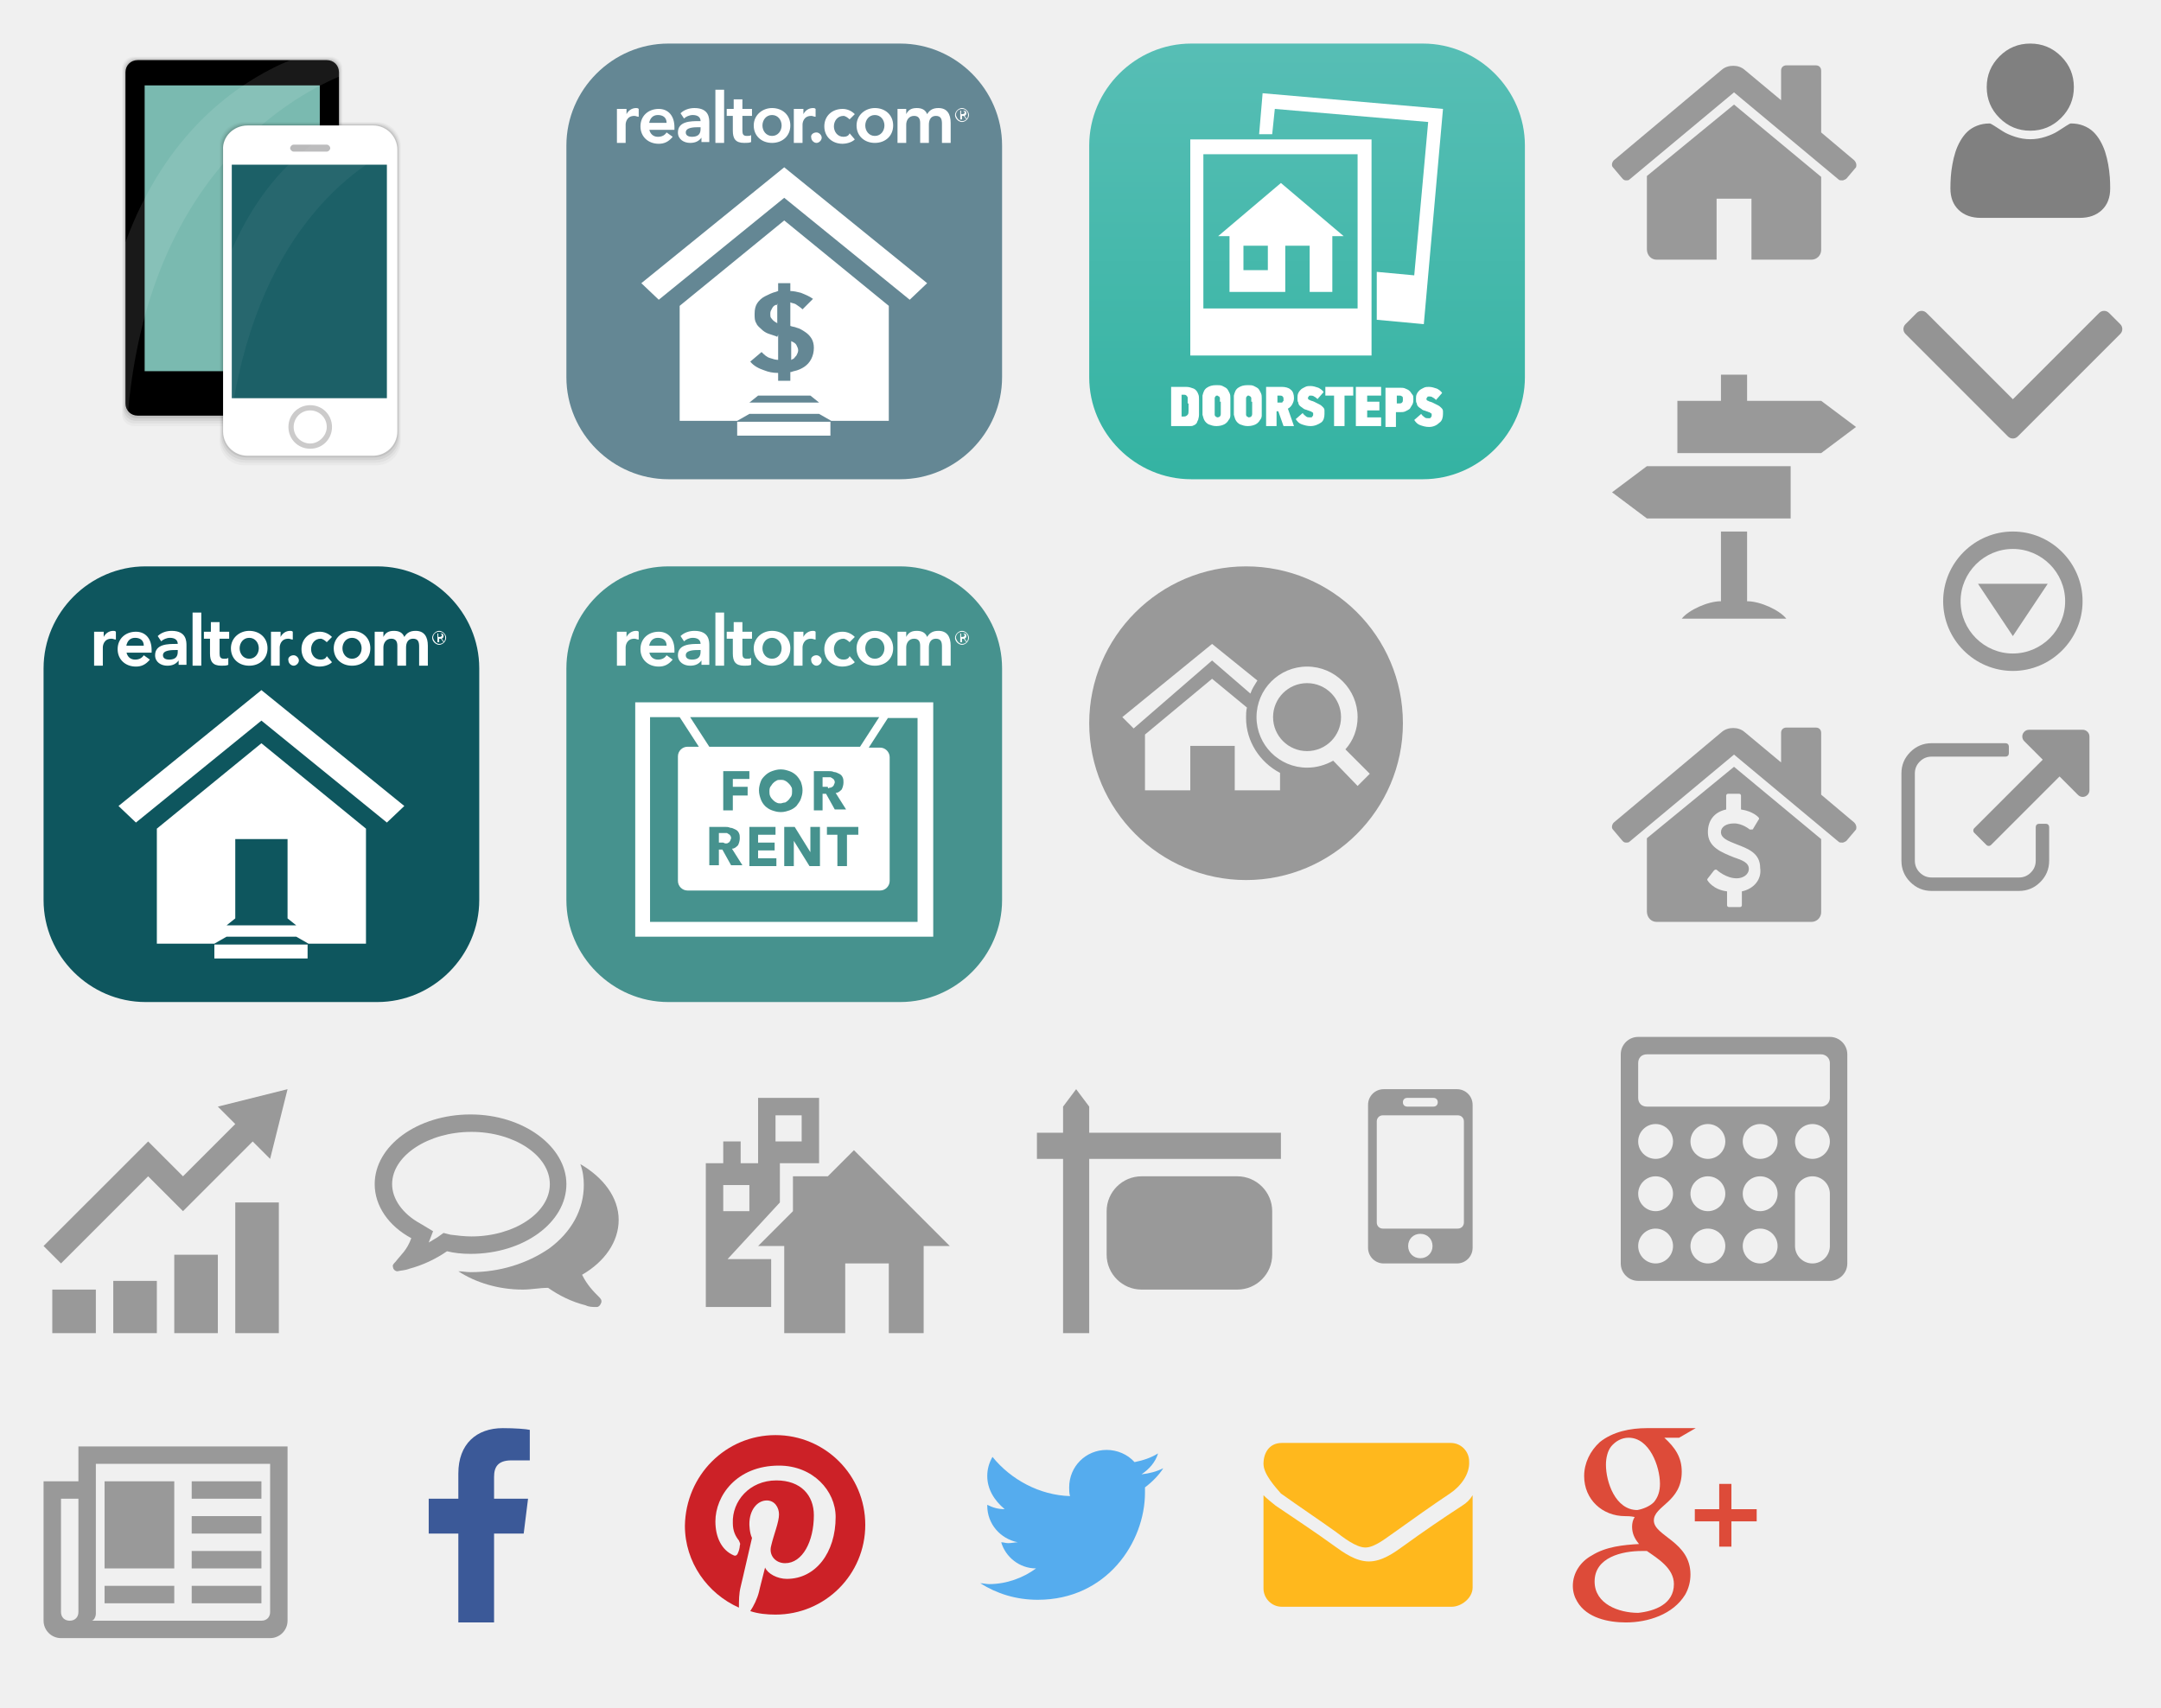
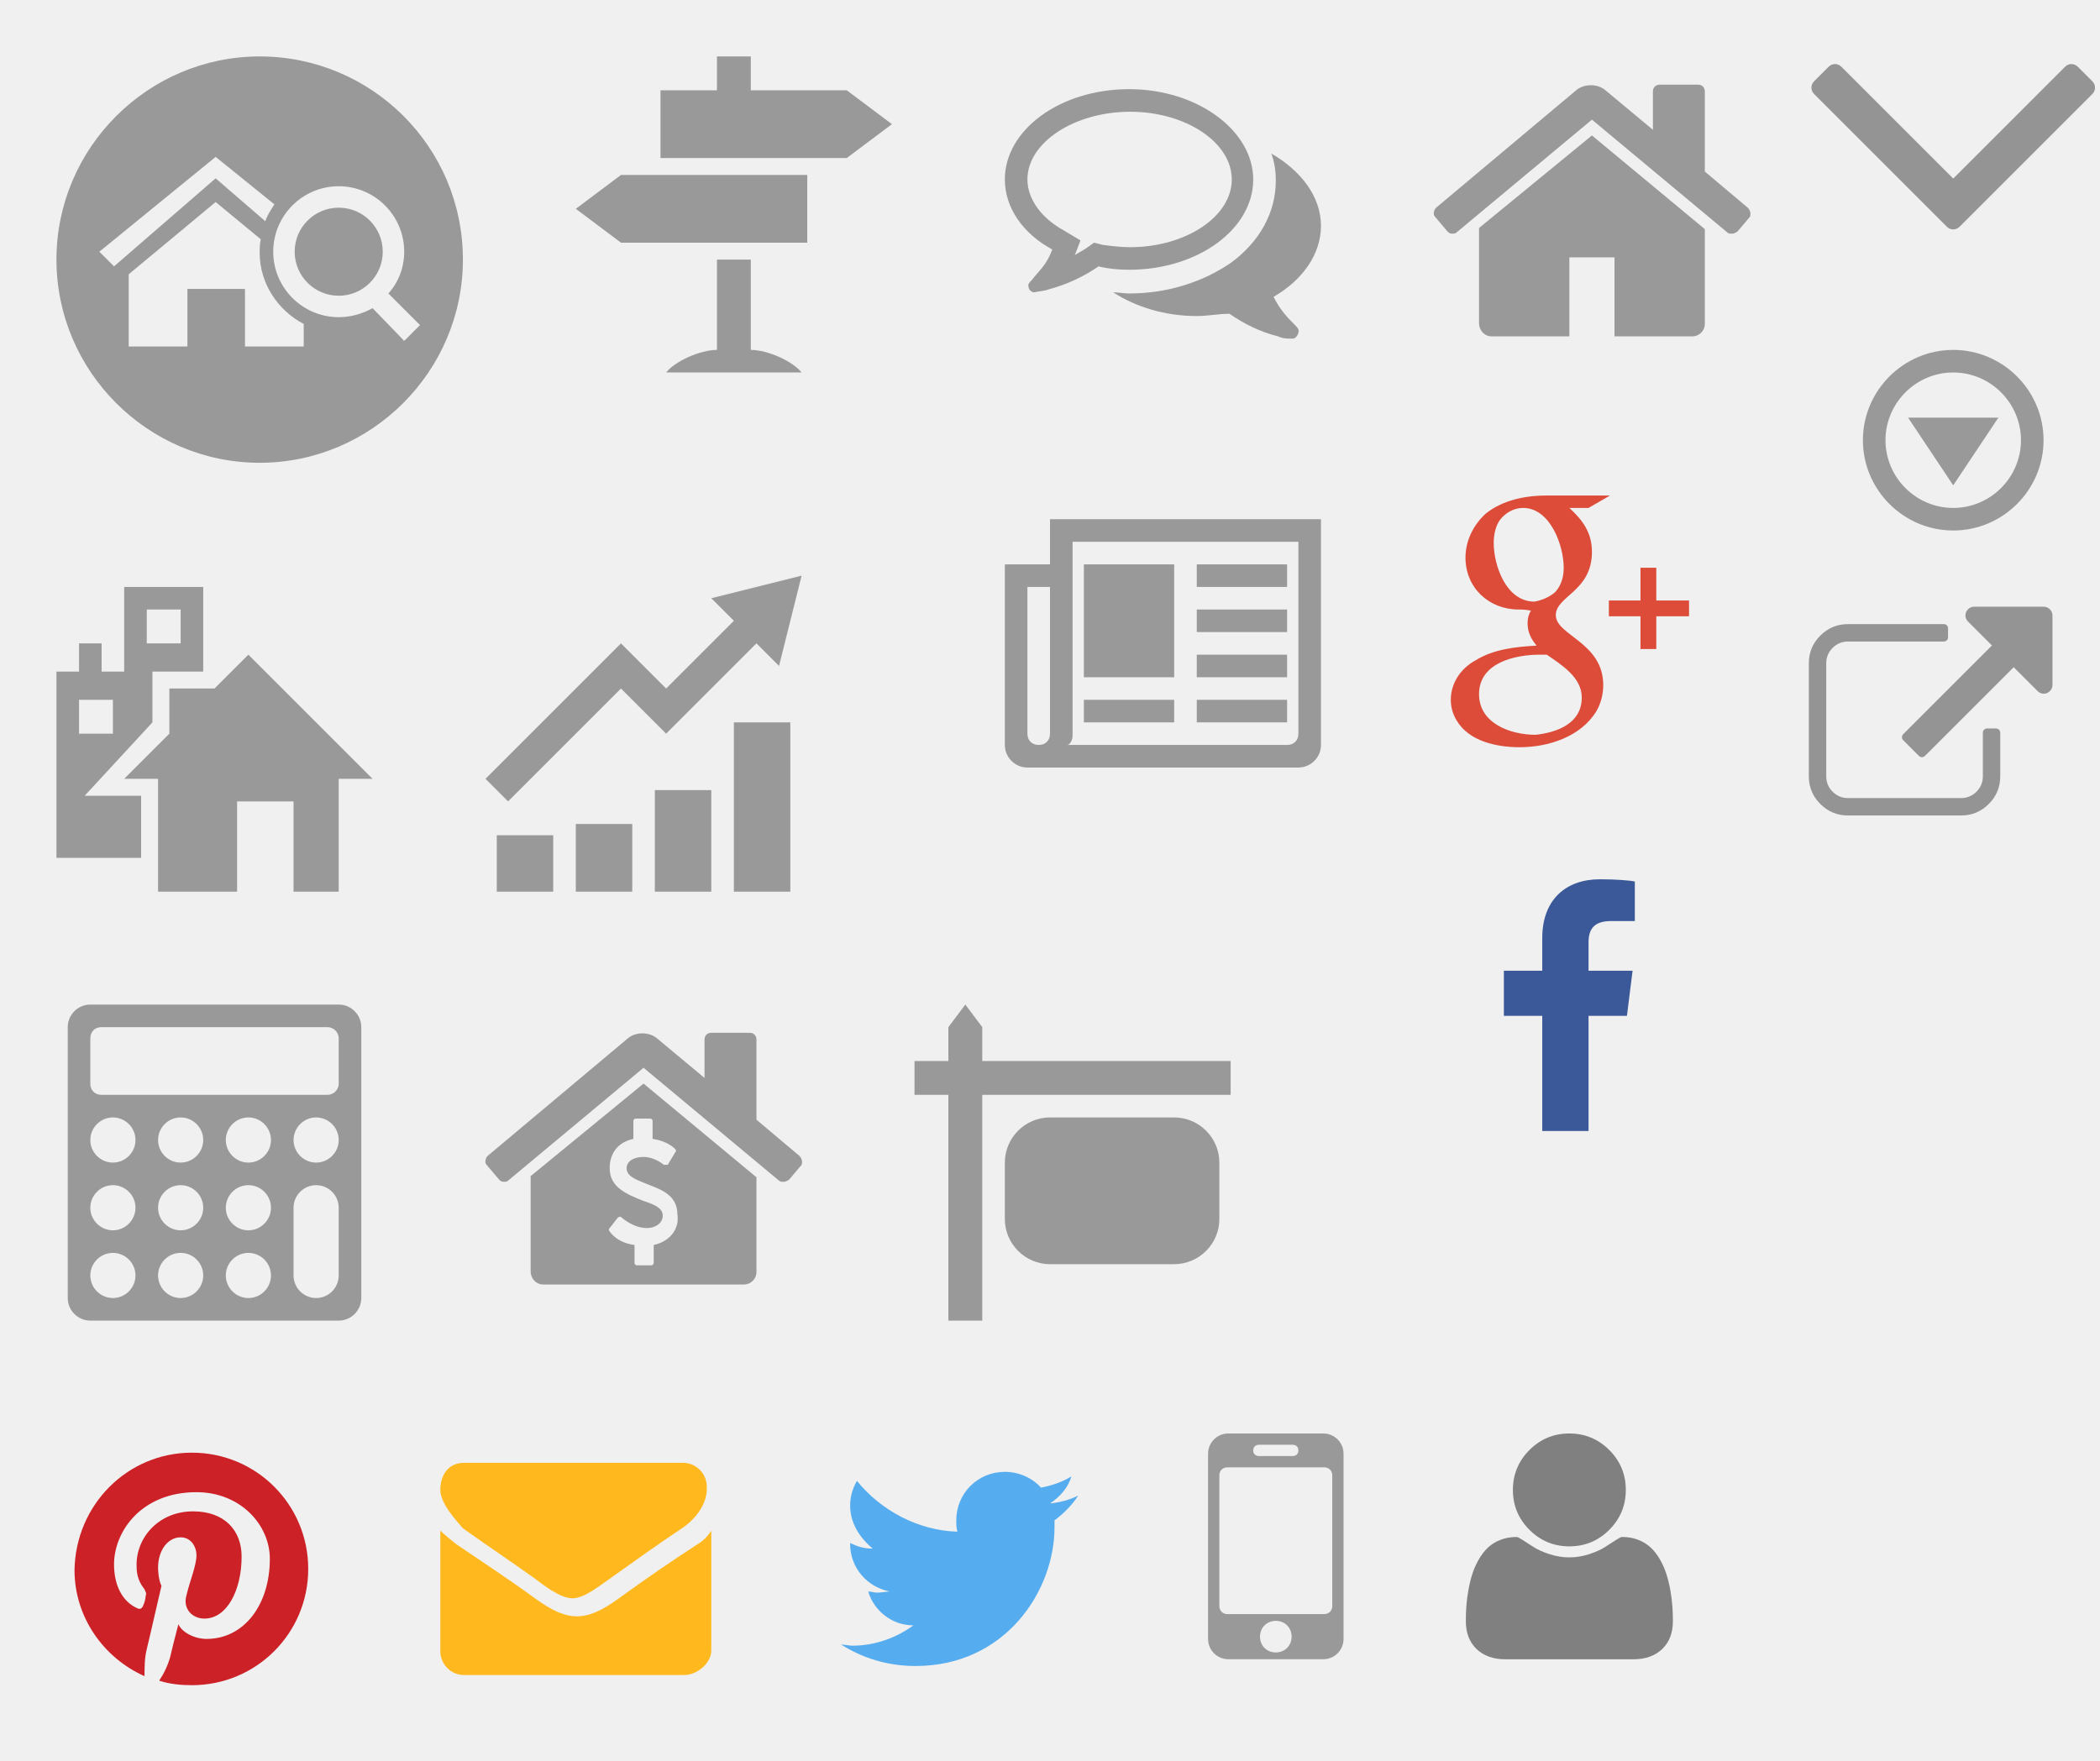
- <svg xmlns="http://www.w3.org/2000/svg" width="248" height="196" viewBox="0 0 248 196">
-   <svg width="38" height="38" viewBox="-5 -5 38 38" x="38" y="120">
+ <svg xmlns="http://www.w3.org/2000/svg" width="186" height="156" viewBox="0 0 186 156">
+   <svg width="38" height="38" viewBox="-5 -5 38 38" x="84">
    <path fill="#999" d="M22 10.9c0 4.4-4.9 8-11 8-1 0-1.9-.1-2.7-.3-1.3.9-2.8 1.6-4.3 2-.5.2-1 .2-1.4.3-.2 0-.5-.2-.5-.5-.1-.2.1-.4.3-.6.6-.8 1.3-1.3 1.8-2.7C1.6 15.7 0 13.4 0 10.9c0-4.4 4.9-8 11-8s11 3.7 11 8zm-20 0c0 1.7 1.2 3.4 3.2 4.5l1.5.9-.5 1.3c.3-.2.7-.4 1-.6l.7-.5.8.2c.8.1 1.6.2 2.4.2 4.9 0 9-2.7 9-6s-4.1-6-9-6S2 7.6 2 10.9zm23.7 12.9c.2.2.4.4.3.7s-.3.5-.5.5c-.5 0-.9 0-1.3-.2-1.6-.4-3-1.1-4.3-2-1 0-1.9.2-2.9.2-2.8 0-5.4-.8-7.4-2.1.5 0 .9.1 1.4.1 3.4 0 6.5-1 9-2.7 2.6-1.9 4-4.5 4-7.3 0-.8-.1-1.6-.4-2.4 2.6 1.5 4.4 3.8 4.4 6.4 0 2.5-1.6 4.8-4.2 6.3.6 1.2 1.3 1.9 1.9 2.5z" />
  </svg>
-   <svg width="26" height="26" viewBox="-5 -5 294.93 294.93" x="218" y="30">
+   <svg width="26" height="26" viewBox="-5 -5 294.93 294.93" x="160">
    <path fill="#949494" d="M282.082 76.51L267.81 62.238c-1.903-1.906-4.095-2.856-6.57-2.856-2.472 0-4.662.95-6.564 2.856L142.466 174.44 30.262 62.24c-1.903-1.905-4.094-2.855-6.567-2.855-2.475 0-4.665.95-6.567 2.856L2.856 76.517C.95 78.416 0 80.606 0 83.082c0 2.474.953 4.663 2.856 6.565L135.9 222.693c1.9 1.903 4.092 2.854 6.565 2.854 2.475 0 4.66-.95 6.562-2.854L282.082 89.647c1.902-1.903 2.848-4.093 2.848-6.565 0-2.475-.946-4.665-2.848-6.572z" />
  </svg>
-   <svg width="60" height="60" viewBox="-5 -5 60 60" x="120">
-     <linearGradient id="a" gradientUnits="userSpaceOnUse" x1="25" y1="50" x2="25">
-       <stop offset="0" stop-color="#34B3A2" />
-       <stop offset="1" stop-color="#57BEB5" />
-     </linearGradient>
-     <path fill="url(#a)" d="M38.3 50H11.7C5.3 50 0 44.7 0 38.3V11.7C0 5.3 5.3 0 11.7 0h26.6C44.7 0 50 5.3 50 11.7v26.6C50 44.7 44.7 50 38.3 50z" />
-     <path fill="#fff" d="M11.6 11v24.8h20.8V11H11.6zm19.2 19.4H13.1V12.7h17.7v17.7z" />
-     <g fill="#fff">
-       <path d="M11.1 39.4c.4 0 .6.1.9.2.2.1.4.3.5.6.1.2.1.4.1.6v1.8c0 .3-.1.5-.1.6-.1.1-.1.3-.2.4-.1.1-.2.2-.3.2-.1.1-.3.1-.4.1H9.4v-4.5h1.7zm.2 1.9v-.7c-.1-.2-.2-.3-.4-.3h-.3v2.5h.3c.2 0 .3-.1.4-.2.1-.1.1-.3.1-.5v-.8zm4.9.8v.6c0 .2-.1.4-.2.5-.1.2-.3.4-.5.5-.2.1-.5.2-.9.2s-.6-.1-.9-.2c-.2-.1-.4-.3-.5-.5-.1-.2-.1-.3-.2-.6v-2.2c.1-.4.2-.7.5-.9.3-.2.6-.3 1.1-.3.3 0 .5 0 .7.1.2.1.4.2.5.3.1.1.2.3.3.5.1.2.1.4.1.6v1.4zm-1.2-1v-.4c0-.1-.1-.2-.1-.2-.1 0-.1-.1-.2-.1s-.2 0-.2.1c-.1.1-.1.1-.1.2v1.9c0 .1.1.2.1.2.1 0 .1.1.2.1.2 0 .4-.1.4-.4v-1.4zm4.8 1v.6c0 .2-.1.4-.2.5-.1.2-.3.4-.5.5-.2.1-.5.2-.9.2s-.6-.1-.9-.2c-.2-.1-.4-.3-.5-.5-.1-.2-.1-.3-.2-.6v-2.2c.1-.4.2-.7.5-.9.3-.2.6-.3 1.1-.3.3 0 .5 0 .7.1.2.1.4.2.5.3.1.1.2.3.3.5.1.2.1.4.1.6v1.4zm-1.2-1v-.4c0-.1-.1-.2-.1-.2-.1 0-.1-.1-.2-.1s-.2 0-.2.1c-.1.1-.1.1-.1.2v1.9c0 .1.1.2.1.2.1 0 .1.1.2.1.2 0 .4-.1.4-.4v-1.4zm3.7 2.8l-.6-1.7h-.2v1.7h-1.2v-4.5h1.8c.4 0 .8.1 1 .3.3.2.4.6.4 1 0 .3-.1.5-.2.7-.1.2-.3.4-.5.5l.7 2h-1.2zm0-3.1c0-.1 0-.2-.1-.3-.1-.1-.2-.1-.3-.1h-.3v.8h.5s.1 0 .1-.1l.1-.1v-.2m4.7 1.7c0 .4-.1.8-.4 1-.3.2-.7.4-1.2.4-.4 0-.7-.1-1-.2-.3-.1-.5-.3-.7-.6l.8-.7c.1.2.3.3.4.4.1.1.3.1.4.1.2 0 .3 0 .3-.1.1-.1.1-.1.1-.2v-.2l-.1-.1c-.1 0-.1-.1-.2-.1s-.2-.1-.3-.1c-.2-.1-.4-.1-.5-.2-.1-.1-.3-.2-.4-.3-.1-.1-.2-.2-.2-.4-.1-.1-.1-.3-.1-.5s0-.4.1-.6c.1-.2.2-.3.3-.4.1-.1.3-.2.5-.3.2-.1.4-.1.6-.1.3 0 .6.1.9.2.2.1.5.3.6.5l-.7.8c-.1-.1-.2-.2-.4-.3-.1-.1-.3-.1-.4-.1-.1 0-.2 0-.2.1-.1.1-.1.1-.1.2s.1.2.2.2c.1.1.3.1.5.2l.6.3c.2.1.3.2.4.3.1.1.2.2.2.4v.4M29.3 40.4v3.5h-1.2v-3.5h-1v-1h3.2v1zm1.3 3.5v-4.5h2.9v1h-1.6v.7h1.4v1h-1.4v.8h1.6v1zm6.6-3.1c0 .2 0 .4-.1.6-.1.2-.2.3-.3.5-.1.1-.3.2-.5.3-.2.1-.4.1-.6.1h-.5V44H34v-4.5h1.7c.2 0 .4 0 .6.1.2.1.3.1.5.3.1.1.2.3.3.4.1.1.1.3.1.5m-1.2 0c0-.1 0-.3-.1-.3-.1-.1-.2-.1-.3-.1h-.3v.9h.3c.1 0 .2 0 .3-.1.1-.1.1-.2.1-.4m4.6 1.7c0 .4-.1.8-.4 1-.3.3-.7.5-1.2.5-.4 0-.7-.1-1-.2-.3-.1-.5-.3-.7-.6l.8-.7c.1.2.3.3.4.4.1.1.3.1.4.1.2 0 .3 0 .3-.1.1-.1.1-.1.1-.2v-.2l-.1-.1c-.1 0-.1-.1-.2-.1s-.2-.1-.3-.1c-.2-.1-.4-.1-.5-.2-.1-.1-.3-.2-.4-.3-.1-.1-.2-.2-.2-.4-.1-.1-.1-.3-.1-.5s0-.4.1-.6c.1-.2.2-.3.3-.4.1-.1.3-.2.5-.3.2-.1.4-.1.6-.1.3 0 .6.1.9.2.2.1.5.3.6.5l-.7.8c-.1-.1-.2-.2-.4-.3-.1-.1-.3-.1-.4-.1-.1 0-.2 0-.2.1-.1.1-.1.1-.1.2s.1.2.2.2c.1.1.3.1.5.2l.6.3c.2.1.3.2.4.3.1.1.2.2.2.4v.3" />
-     </g>
-     <path fill="#fff" d="M19.9 5.7l-.4 4.7H21l.3-2.9L38.9 9l-1.6 17.6-4.3-.4v5.5l5.4.5 2.2-24.7zM22 16l-7.2 6.1h1.3v6.4h6.4v-5.3h2.8v5.3h2.6v-6.4h1.3L22 16zm-1.5 10h-2.8v-2.8h2.8V26z" />
-   </svg>
-   <svg width="60" height="60" viewBox="-5 -5 60 60">
-     <path fill-rule="evenodd" clip-rule="evenodd" d="M10.4 1.5h22.5c.8 0 1.4.6 1.4 1.4v39.6c0 .8-.6 1.4-1.4 1.4H10.4c-.8 0-1.4-.6-1.4-1.4V2.9c0-.8.6-1.4 1.4-1.4z" opacity=".03" />
-     <path fill-rule="evenodd" clip-rule="evenodd" d="M10.5 1.6h22.3c.8 0 1.4.6 1.4 1.4v39.2c0 .8-.6 1.4-1.4 1.4H10.5c-.8 0-1.4-.6-1.4-1.4V3c0-.8.6-1.4 1.4-1.4z" opacity=".04" />
-     <path fill-rule="evenodd" clip-rule="evenodd" d="M10.6 1.7h22.1c.8 0 1.4.6 1.4 1.4v38.8c0 .8-.6 1.4-1.4 1.4H10.6c-.8 0-1.4-.6-1.4-1.4V3.1c0-.8.6-1.4 1.4-1.4z" opacity=".06" />
-     <path fill-rule="evenodd" clip-rule="evenodd" d="M10.7 1.8h21.9c.8 0 1.4.6 1.4 1.4v38.4c0 .8-.6 1.4-1.4 1.4H10.7c-.8 0-1.4-.6-1.4-1.4V3.2c0-.8.6-1.4 1.4-1.4z" opacity=".08" />
-     <path fill-rule="evenodd" clip-rule="evenodd" d="M10.8 1.9h21.7c.8 0 1.4.6 1.4 1.4v38c0 .8-.6 1.4-1.4 1.4H10.8c-.8 0-1.4-.6-1.4-1.4v-38c0-.8.6-1.4 1.4-1.4z" />
-     <path fill-rule="evenodd" clip-rule="evenodd" fill="#7ABAB0" d="M11.6 4.8h20.1v32.8H11.6V4.8z" />
-     <path opacity=".1" fill-rule="evenodd" clip-rule="evenodd" fill="#fff" d="M33.9 3.8v-.5c0-.8-.6-1.4-1.4-1.4H10.8c-.8 0-1.4.6-1.4 1.4v38c0 .3.1.7.3.9C12.1 15.5 28 6.3 33.9 3.8zm-5.6-1.9H10.8c-.8 0-1.4.6-1.4 1.4v19.5C14 10.3 22.1 4.5 28.3 1.9z" />
-     <path fill-rule="evenodd" clip-rule="evenodd" d="M23 9h15.2c1.6 0 2.8 1.3 2.8 2.8v33.8c0 1.6-1.3 2.8-2.8 2.8H23c-1.6 0-2.8-1.3-2.8-2.8V11.8C20.1 10.3 21.4 9 23 9z" opacity=".03" />
-     <path fill-rule="evenodd" clip-rule="evenodd" d="M23.1 9.1h15c1.6 0 2.8 1.3 2.8 2.8v33.4c0 1.6-1.3 2.8-2.8 2.8h-15c-1.6 0-2.8-1.3-2.8-2.8V11.9c-.1-1.5 1.2-2.8 2.8-2.8z" opacity=".04" />
-     <path fill-rule="evenodd" clip-rule="evenodd" d="M23.2 9.2H38c1.6 0 2.8 1.3 2.8 2.8v33c0 1.6-1.3 2.8-2.8 2.8H23.2c-1.6 0-2.8-1.3-2.8-2.8V12c-.1-1.5 1.2-2.8 2.8-2.8z" opacity=".06" />
-     <path fill-rule="evenodd" clip-rule="evenodd" d="M23.3 9.3h14.6c1.6 0 2.8 1.3 2.8 2.8v32.6c0 1.6-1.3 2.8-2.8 2.8H23.3c-1.6 0-2.8-1.3-2.8-2.8V12.1c-.1-1.5 1.2-2.8 2.8-2.8z" opacity=".08" />
-     <path fill-rule="evenodd" clip-rule="evenodd" fill="#fff" d="M23.4 9.4h14.4c1.6 0 2.8 1.3 2.8 2.8v32.3c0 1.6-1.3 2.8-2.8 2.8H23.4c-1.6 0-2.8-1.3-2.8-2.8V12.2c-.1-1.5 1.2-2.8 2.8-2.8z" />
-     <path fill="#CCCBCB" d="M30.6 46.5c-1.4 0-2.5-1.1-2.5-2.5s1.1-2.5 2.5-2.5 2.5 1.1 2.5 2.5-1.1 2.5-2.5 2.5zm0-4.4c-1.1 0-1.9.9-1.9 1.9 0 1.1.9 1.9 1.9 1.9s1.9-.9 1.9-1.9c0-1.1-.9-1.9-1.9-1.9z" />
-     <path fill-rule="evenodd" clip-rule="evenodd" fill="#1C6067" d="M21.6 13.9h17.8v26.8H21.6V13.9z" />
-     <path fill-rule="evenodd" clip-rule="evenodd" fill="#BABABB" d="M28.7 11.6h3.8c.2 0 .4.2.4.4s-.2.4-.4.4h-3.8c-.2 0-.4-.2-.4-.4s.2-.4.4-.4z" />
-     <path opacity=".05" fill-rule="evenodd" clip-rule="evenodd" fill="#fff" d="M40.6 11.8c-.2-1.4-1.4-2.4-2.8-2.4H23.4c-1.6 0-2.8 1.3-2.8 2.8v32.3c0 .6.2 1.2.5 1.7C23.4 23 34.8 14.6 40.6 11.8zm-6.2-2.4h-11c-1.6 0-2.8 1.3-2.8 2.8v14c3.5-9.7 9.1-14.5 13.8-16.8z" />
-   </svg>
-   <svg width="60" height="60" viewBox="-5 -5 60 60" x="60">
-     <path fill="#648794" d="M38.3 50H11.7C5.3 50 0 44.7 0 38.3V11.7C0 5.3 5.3 0 11.7 0h26.6C44.7 0 50 5.3 50 11.7v26.6C50 44.7 44.7 50 38.3 50z" />
-     <path d="M5.9 7.5h1v.6c.2-.4.6-.7 1.1-.7.1 0 .2 0 .3.1v.9c-.2 0-.3-.1-.5-.1-.9 0-1 .8-1 1v2.1h-1V7.5zm3.6 2.3c.1.6.5.9 1 .9s.8-.2 1-.5l.7.5c-.5.6-1 .8-1.6.8-1.2 0-2.1-.8-2.1-2s.9-2 2.1-2c1.1 0 1.8.8 1.8 2.1v.3H9.5zm2-.7c0-.6-.4-.9-1-.9s-.9.4-1 .9h2zm4 1.7c-.3.4-.7.6-1.3.6-.7 0-1.4-.4-1.4-1.2 0-1.3 1.5-1.3 2.4-1.3h.2c0-.5-.4-.7-.9-.7-.4 0-.8.2-1 .4l-.4-.6c.4-.4 1-.6 1.6-.6 1.7 0 1.7 1.2 1.7 1.7v2.2h-.9v-.5zm-.1-1.2h-.2c-.5 0-1.5 0-1.5.6 0 .4.4.5.7.5.7 0 1-.3 1-.9v-.2zm1.7-4.3h1v6.1h-1V5.3zm1.3 3v-.8h.8V6.4h1v1.1h1.1v.8h-1.1V10c0 .4.1.6.5.6.2 0 .4 0 .5-.1v.8c-.2.1-.5.1-.8.1-1 0-1.3-.5-1.3-1.4V8.3h-.7zm5.2-.9c1.2 0 2.1.8 2.1 2s-.9 2-2.1 2c-1.2 0-2.1-.8-2.1-2s1-2 2.1-2zm0 3.2c.7 0 1.1-.6 1.1-1.2s-.4-1.2-1.1-1.2c-.7 0-1.1.6-1.1 1.2s.4 1.2 1.1 1.2zm2.6-3.1h1v.6c.2-.4.6-.7 1.1-.7.1 0 .2 0 .3.1v.9c-.2 0-.3-.1-.5-.1-.9 0-1 .8-1 1v2.1h-1V7.5zm2.5 2.7c.3 0 .6.3.6.6s-.3.6-.6.6-.6-.3-.6-.6c-.1-.3.2-.6.6-.6zm3.8-1.5c-.2-.2-.5-.4-.7-.4-.7 0-1.1.6-1.1 1.2s.4 1.2 1.1 1.2c.3 0 .6-.1.7-.4l.6.7c-.4.4-1.1.5-1.4.5-1.2 0-2.1-.8-2.1-2s.9-2 2.1-2c.5 0 1 .2 1.4.6l-.6.6zm2.9-1.3c1.2 0 2.1.8 2.1 2s-.9 2-2.1 2c-1.2 0-2.1-.8-2.1-2s1-2 2.1-2zm0 3.2c.7 0 1.1-.6 1.1-1.2s-.4-1.2-1.1-1.2c-.7 0-1.1.6-1.1 1.2s.4 1.2 1.1 1.2zm2.7-3.1h.9v.6c.2-.4.5-.7 1.2-.7.6 0 1 .2 1.2.7.3-.5.7-.7 1.3-.7 1 0 1.4.7 1.4 1.7v2.3h-1V9.2c0-.5-.1-.9-.7-.9s-.8.5-.8 1v2.1h-1V9.1c0-.5-.2-.8-.7-.8-.6 0-.9.5-.9 1v2.1h-1V7.5zM45.4 7.4c.4 0 .8.4.8.8s-.4.8-.8.8-.8-.4-.8-.8.4-.8.8-.8zm0 1.5c.4 0 .7-.3.7-.7 0-.4-.3-.7-.7-.7-.4 0-.7.3-.7.7.1.4.4.7.7.7zm-.1-.2h-.1v-1h.4c.2 0 .3.1.3.3 0 .2-.1.2-.2.3l.3.4h-.1l-.3-.4h-.2v.4zm0-.6h.1c.1 0 .3 0 .3-.2 0-.1-.1-.2-.2-.2h-.2v.4zM25 14.2L8.6 27.5l2 1.9L25 17.7l14.4 11.7 2-1.9zm-5.4 29.2h10.7V45H19.6z" fill="#fff" />
-     <path d="M26.4 35.8c.1-.2.2-.4.2-.6 0-.2-.1-.4-.2-.6-.1-.2-.3-.3-.5-.4 0 0-.1 0-.1-.1v2.2c.1 0 .1-.1.2-.1s.2-.2.4-.4zm-2.1-5.9c-.1.1-.2.1-.3.1-.2.1-.3.2-.4.4-.1.2-.2.3-.2.6 0 .2 0 .4.1.5.1.1.2.3.4.4.1.1.2.1.3.2v-2.2zm.7-9.6l-12 9.8v13.2h6.6l1.4-.8h8l1.4.8H37V30.1l-12-9.8zm-.9 13.3l-.9-.3c-.3-.1-.6-.3-.8-.5-.2-.2-.5-.4-.6-.7-.2-.3-.2-.6-.2-1.1 0-.5.1-.9.3-1.2.2-.3.5-.6.9-.8.4-.2.8-.4 1.2-.5.1 0 .2-.1.3-.1v-.9h1.4v.9c.4 0 .8.1 1.2.2.5.2 1 .4 1.4.7l-1.2 1.2c-.2-.2-.5-.4-.8-.6-.2-.1-.4-.1-.6-.2v2.7c.2.1.5.1.7.2.4.1.7.3 1 .5.3.2.5.4.7.7.2.3.3.7.3 1.1 0 .5-.1.9-.3 1.3-.2.4-.5.7-.8.9-.3.2-.7.4-1.2.5-.1 0-.2.1-.4.1v1h-1.4v-.9c-.6 0-1.1-.1-1.6-.3-.6-.2-1.2-.5-1.6-1l1.3-1.1c.3.3.6.6 1 .7.3.1.6.2.9.2v-2.9c-.1.3-.1.3-.2.2zM21 41.2l1-.8h6l1 .8h-8z" fill="#fff" />
-   </svg>
-   <svg width="60" height="60" viewBox="-5 -5 60 60" y="60">
-     <path fill="#0E565E" d="M38.3 50H11.7C5.3 50 0 44.7 0 38.3V11.7C0 5.3 5.3 0 11.7 0h26.6C44.7 0 50 5.3 50 11.7v26.6C50 44.7 44.7 50 38.3 50z" />
-     <path d="M5.9 7.5h1v.6c.2-.4.6-.7 1.1-.7.1 0 .2 0 .3.1v.9c-.2 0-.3-.1-.5-.1-.9 0-1 .8-1 1v2.1h-1V7.5zm3.6 2.3c.1.6.5.9 1 .9s.8-.2 1-.5l.7.5c-.5.6-1 .8-1.6.8-1.2 0-2.1-.8-2.1-2s.9-2 2.1-2c1.1 0 1.8.8 1.8 2.1v.3H9.5zm2-.7c0-.6-.4-.9-1-.9s-.9.4-1 .9h2zm4 1.7c-.3.4-.7.6-1.3.6-.7 0-1.4-.4-1.4-1.2 0-1.3 1.5-1.3 2.4-1.3h.2c0-.5-.4-.7-.9-.7-.4 0-.8.2-1 .4l-.4-.6c.4-.4 1-.6 1.6-.6 1.7 0 1.7 1.2 1.7 1.7v2.2h-.9v-.5zm-.1-1.2h-.2c-.5 0-1.5 0-1.5.6 0 .4.4.5.7.5.7 0 1-.3 1-.9v-.2zm1.7-4.3h1v6.1h-1V5.3zm1.3 3v-.8h.8V6.4h1v1.1h1.1v.8h-1.1V10c0 .4.1.6.5.6.2 0 .4 0 .5-.1v.8c-.2.1-.5.1-.8.1-1 0-1.3-.5-1.3-1.4V8.3h-.7zm5.2-.9c1.2 0 2.1.8 2.1 2s-.9 2-2.1 2c-1.2 0-2.1-.8-2.1-2s1-2 2.1-2zm0 3.2c.7 0 1.1-.6 1.1-1.2s-.4-1.2-1.1-1.2c-.7 0-1.1.6-1.1 1.2s.4 1.2 1.1 1.2zm2.6-3.1h1v.6c.2-.4.6-.7 1.1-.7.1 0 .2 0 .3.1v.9c-.2 0-.3-.1-.5-.1-.9 0-1 .8-1 1v2.1h-1V7.5zm2.5 2.7c.3 0 .6.3.6.6s-.3.6-.6.6-.6-.3-.6-.6c-.1-.3.2-.6.6-.6zm3.8-1.5c-.2-.2-.5-.4-.7-.4-.7 0-1.1.6-1.1 1.2s.4 1.2 1.1 1.2c.3 0 .6-.1.7-.4l.6.7c-.4.4-1.1.5-1.4.5-1.2 0-2.1-.8-2.1-2s.9-2 2.1-2c.5 0 1 .2 1.4.6l-.6.6zm2.9-1.3c1.2 0 2.1.8 2.1 2s-.9 2-2.1 2c-1.2 0-2.1-.8-2.1-2s1-2 2.1-2zm0 3.2c.7 0 1.1-.6 1.1-1.2s-.4-1.2-1.1-1.2c-.7 0-1.1.6-1.1 1.2s.4 1.2 1.1 1.2zm2.7-3.1h.9v.6c.2-.4.5-.7 1.2-.7.6 0 1 .2 1.2.7.3-.5.7-.7 1.3-.7 1 0 1.4.7 1.4 1.7v2.3h-1V9.2c0-.5-.1-.9-.7-.9s-.8.5-.8 1v2.1h-1V9.1c0-.5-.2-.8-.7-.8-.6 0-.9.5-.9 1v2.1h-1V7.5zM45.4 7.4c.4 0 .8.4.8.8s-.4.8-.8.8-.8-.4-.8-.8.4-.8.8-.8zm0 1.5c.4 0 .7-.3.7-.7 0-.4-.3-.7-.7-.7-.4 0-.7.3-.7.7.1.4.4.7.7.7zm-.1-.2h-.1v-1h.4c.2 0 .3.1.3.3 0 .2-.1.2-.2.3l.3.4h-.1l-.3-.4h-.2v.4zm0-.6h.1c.1 0 .3 0 .3-.2 0-.1-.1-.2-.2-.2h-.2v.4zM25 14.2L8.6 27.5l2 1.9L25 17.7l14.4 11.7 2-1.9zm-5.4 29.2h10.7V45H19.6zM13 30.1v13.2h6.6l1.4-.8h8l1.4.8H37V30.1l-12-9.8-12 9.8zm16 11.1h-8l1-.8v-9.1h6v9.1l1 .8z" fill="#fff" />
-   </svg>
-   <svg width="60" height="60" viewBox="-5 -5 60 60" x="60" y="60">
-     <path fill="#46928E" d="M38.3 50H11.7C5.3 50 0 44.7 0 38.3V11.7C0 5.3 5.3 0 11.7 0h26.6C44.7 0 50 5.3 50 11.7v26.6C50 44.7 44.7 50 38.3 50z" />
-     <path d="M5.9 7.5h1v.6c.2-.4.6-.7 1.1-.7.1 0 .2 0 .3.1v.9c-.2 0-.3-.1-.5-.1-.9 0-1 .8-1 1v2.1h-1V7.5zm3.6 2.3c.1.6.5.9 1 .9s.8-.2 1-.5l.7.5c-.5.6-1 .8-1.6.8-1.2 0-2.1-.8-2.1-2s.9-2 2.1-2c1.1 0 1.8.8 1.8 2.1v.3H9.5zm2-.7c0-.6-.4-.9-1-.9s-.9.4-1 .9h2zm4 1.7c-.3.4-.7.6-1.3.6-.7 0-1.4-.4-1.4-1.2 0-1.3 1.5-1.3 2.4-1.3h.2c0-.5-.4-.7-.9-.7-.4 0-.8.2-1 .4l-.4-.6c.4-.4 1-.6 1.6-.6 1.7 0 1.7 1.2 1.7 1.7v2.2h-.9v-.5zm-.1-1.2h-.2c-.5 0-1.5 0-1.5.6 0 .4.4.5.7.5.7 0 1-.3 1-.9v-.2zm1.7-4.3h1v6.1h-1V5.3zm1.3 3v-.8h.8V6.4h1v1.1h1.1v.8h-1.1V10c0 .4.1.6.5.6.2 0 .4 0 .5-.1v.8c-.2.1-.5.1-.8.1-1 0-1.3-.5-1.3-1.4V8.3h-.7zm5.2-.9c1.2 0 2.1.8 2.1 2s-.9 2-2.1 2c-1.2 0-2.1-.8-2.1-2s1-2 2.1-2zm0 3.2c.7 0 1.1-.6 1.1-1.2s-.4-1.2-1.1-1.2c-.7 0-1.1.6-1.1 1.2s.4 1.2 1.1 1.2zm2.6-3.1h1v.6c.2-.4.6-.7 1.1-.7.1 0 .2 0 .3.1v.9c-.2 0-.3-.1-.5-.1-.9 0-1 .8-1 1v2.1h-1V7.5zm2.5 2.7c.3 0 .6.3.6.6s-.3.6-.6.6-.6-.3-.6-.6c-.1-.3.2-.6.6-.6zm3.8-1.5c-.2-.2-.5-.4-.7-.4-.7 0-1.1.6-1.1 1.2s.4 1.2 1.1 1.2c.3 0 .6-.1.7-.4l.6.7c-.4.4-1.1.5-1.4.5-1.2 0-2.1-.8-2.1-2s.9-2 2.1-2c.5 0 1 .2 1.4.6l-.6.6zm2.9-1.3c1.2 0 2.1.8 2.1 2s-.9 2-2.1 2c-1.2 0-2.1-.8-2.1-2s1-2 2.1-2zm0 3.2c.7 0 1.1-.6 1.1-1.2s-.4-1.2-1.1-1.2c-.7 0-1.1.6-1.1 1.2s.4 1.2 1.1 1.2zm2.7-3.1h.9v.6c.2-.4.5-.7 1.2-.7.6 0 1 .2 1.2.7.3-.5.7-.7 1.3-.7 1 0 1.4.7 1.4 1.7v2.3h-1V9.2c0-.5-.1-.9-.7-.9s-.8.5-.8 1v2.1h-1V9.1c0-.5-.2-.8-.7-.8-.6 0-.9.5-.9 1v2.1h-1V7.5zM45.4 7.4c.4 0 .8.4.8.8s-.4.8-.8.8-.8-.4-.8-.8.4-.8.8-.8zm0 1.5c.4 0 .7-.3.7-.7 0-.4-.3-.7-.7-.7-.4 0-.7.3-.7.7.1.4.4.7.7.7zm-.1-.2h-.1v-1h.4c.2 0 .3.1.3.3 0 .2-.1.2-.2.3l.3.4h-.1l-.3-.4h-.2v.4zm0-.6h.1c.1 0 .3 0 .3-.2 0-.1-.1-.2-.2-.2h-.2v.4z" fill="#fff" />
-     <path d="M7.9 15.6v26.9h34.2V15.6H7.9zm22 15.2v-.9h3.6v.9h-1.3v3.6h-1.1v-3.6h-1.2zm-3.8 3.6H25v-4.5h1.2l1.8 2.9v-2.9h1.1v4.5h-1.2l-1.8-2.9v2.9zm-2.2-2.7v.9H22v.9h2.1v.9H21v-4.5h3v.9h-2v.9h1.9zm-.3-3.7c-.3-.1-.6-.3-.8-.5-.2-.2-.4-.5-.5-.8-.1-.3-.2-.6-.2-1s.1-.7.2-1c.1-.3.3-.5.5-.7.2-.2.5-.4.8-.5.3-.1.6-.2 1-.2s.7.1 1 .2c.3.1.6.3.8.5.2.2.4.5.5.7.1.3.2.6.2 1s-.1.7-.2 1c-.1.3-.3.5-.5.8-.2.2-.5.4-.8.5-.3.1-.6.2-1 .2s-.7-.1-1-.2zm4.8 0v-4.5h1.7c.2 0 .4 0 .6.1.2 0 .4.1.6.2.2.1.3.2.4.4.1.2.1.4.1.6 0 .3-.1.6-.2.8-.2.2-.4.4-.7.4l1.2 1.9h-1.3l-1-1.8h-.4V28h-1zm-12-7.3l-2.2-3.4h21.7l-2.2 3.4H16.4zm4.4 4.7v.9h-1.7V28H18v-4.5h3v.9h-1.9v.9h1.7zm-4.3 4.5h1.7c.2 0 .4 0 .6.1.2 0 .4.1.6.2.2.1.3.2.4.4.1.2.1.4.1.6 0 .3-.1.6-.2.8-.2.2-.4.4-.7.4l1.2 1.9h-1.3l-1-1.8h-.4v1.8h-1.1v-4.4zm23.9 10.9H9.6V17.3H13l2.2 3.4h-1.3c-.6 0-1.1.5-1.1 1.1v14.3c0 .6.5 1.1 1.1 1.1H36c.6 0 1.1-.5 1.1-1.1V21.9c0-.6-.5-1.1-1.1-1.1h-1.3l2.2-3.4h3.4v23.4zM30.2 25.4c.1 0 .2 0 .3-.1.1 0 .1-.1.2-.2 0-.1.1-.2.1-.3 0-.1 0-.2-.1-.3 0-.1-.1-.1-.2-.2-.1 0-.1-.1-.2-.1h-.9v1.1h.6c0 .2.1.2.2.1zm-5.1 1.7c.2-.1.3-.2.4-.3.1-.1.2-.3.3-.4.1-.2.1-.4.1-.6 0-.2 0-.4-.1-.5-.1-.2-.2-.3-.3-.4-.1-.1-.2-.2-.4-.3-.2-.1-.3-.1-.5-.1s-.4 0-.5.1c-.2.1-.3.2-.4.3-.1.1-.2.3-.3.4-.1.2-.1.4-.1.5 0 .2 0 .4.1.6.1.2.2.3.3.4.1.1.2.2.4.3.2.1.3.1.5.1.1 0 .3-.1.5-.1zm-6.8 4.7c.1 0 .2 0 .3-.1.1 0 .1-.1.2-.2 0-.1.1-.2.1-.3 0-.1 0-.2-.1-.3 0-.1-.1-.1-.2-.2-.1 0-.1-.1-.2-.1h-.9v1.1h.5c.2.1.2.1.3.1z" fill-rule="evenodd" clip-rule="evenodd" fill="#fff" />
-   </svg>
-   <svg width="38" height="38" viewBox="-5 -5 38 38" x="76" y="120">
+   <svg width="38" height="38" viewBox="-5 -5 38 38" y="46">
    <path d="M9 18H6l4-4v-4h4l3-3 11 11h-3v10h-4v-8h-5v8H9V18zM6 1v7.5H4V6H2v2.5H0V25h7.5v-5.5h-5l6-6.5V8.5H13V1H6zM5 14H2v-3h3v3zm6-8H8V3h3v3z" fill="#999" />
  </svg>
-   <svg width="26" height="26" viewBox="-5 -5 26 26" x="218" y="56">
+   <svg width="26" height="26" viewBox="-5 -5 26 26" x="160" y="26">
    <path d="M8 0C3.6 0 0 3.6 0 8s3.6 8 8 8 8-3.6 8-8-3.6-8-8-8zm0 14c-3.3 0-6-2.7-6-6s2.7-6 6-6 6 2.7 6 6-2.7 6-6 6zm0-2l4-6H4z" fill="#999" />
  </svg>
-   <svg width="34" height="34" viewBox="-5 -5 34 34" x="140" y="158">
+   <svg width="34" height="34" viewBox="-5 -5 34 34" x="34" y="122">
    <path fill="#FFB81D" d="M21.4 8.4c-2.1 1.4-4.2 2.9-6.3 4.4-.9.6-2.3 1.8-3.4 1.8s-2.6-1.2-3.4-1.8C6.2 11.3 4.1 9.9 2 8.4 1.4 7.7 0 6.2 0 5c0-1.3.7-2.4 2.1-2.4h19.4c1.2 0 2.1 1 2.1 2.1.1 1.5-1 2.9-2.2 3.7zM24 19.2c0 1.2-1.3 2.2-2.4 2.2H2.1c-1.2 0-2.1-1-2.1-2.1V8.6c.4.4.9.8 1.4 1.2 2.2 1.5 4.5 3 6.7 4.6 1.1.8 2.5 1.8 4 1.8s2.9-1 4-1.8c2.2-1.6 4.4-3.1 6.7-4.6.5-.3.9-.7 1.2-1.2v10.6z" />
  </svg>
-   <svg width="22" height="22" viewBox="-5 -5 521.63 521.63" x="218" y="82">
+   <svg width="22" height="22" viewBox="-5 -5 521.63 521.63" x="160" y="52">
    <path d="M392.858 292.354h-18.275c-2.668 0-4.86.854-6.562 2.572-1.717 1.708-2.57 3.897-2.57 6.563v91.36c0 12.56-4.47 23.313-13.416 32.26-8.945 8.945-19.7 13.415-32.264 13.415H82.223c-12.562 0-23.317-4.47-32.264-13.414-8.946-8.945-13.418-19.697-13.418-32.262V155.31c0-12.562 4.47-23.313 13.417-32.26 8.946-8.946 19.7-13.417 32.263-13.417h200.993c2.67 0 4.86-.86 6.57-2.57 1.71-1.713 2.566-3.9 2.566-6.567V82.22c0-2.66-.855-4.852-2.566-6.562-1.71-1.713-3.9-2.568-6.57-2.568H82.224c-22.648 0-42.016 8.042-58.102 24.125C8.042 113.297 0 132.665 0 155.313v237.542c0 22.647 8.042 42.02 24.123 58.096 16.086 16.086 35.454 24.13 58.102 24.13h237.543c22.646 0 42.018-8.044 58.102-24.13 16.084-16.075 24.127-35.445 24.127-58.094V301.5c0-2.67-.857-4.86-2.574-6.57-1.714-1.72-3.905-2.575-6.565-2.575zM506.2 41.97c-3.617-3.616-7.906-5.423-12.852-5.423H347.17c-4.947 0-9.232 1.807-12.846 5.424-3.617 3.617-5.43 7.9-5.43 12.85 0 4.95 1.812 9.232 5.43 12.85l50.246 50.247-186.146 186.15c-1.906 1.903-2.856 4.094-2.856 6.563 0 2.478.953 4.667 2.856 6.57l32.548 32.544c1.903 1.902 4.093 2.852 6.567 2.852s4.663-.947 6.565-2.852l186.148-186.148 50.25 50.248c3.615 3.617 7.898 5.426 12.848 5.426s9.233-1.81 12.853-5.426c3.617-3.616 5.424-7.897 5.424-12.847V54.817c-.003-4.95-1.815-9.23-5.428-12.846z" fill="#949494" />
  </svg>
-   <svg width="34" height="34" viewBox="-5 -5 34 34" x="38" y="158">
+   <svg width="34" height="34" viewBox="-5 -5 34 34" x="122" y="72">
    <path fill="#3B5998" d="M17.8 4.6h-2.1c-1.6 0-2 .8-2 1.9V9h3.9l-.5 4h-3.4v10.2H9.6V13H6.2V9h3.4V6.1c0-3.4 2.1-5.2 5.1-5.2 1.4 0 2.7.1 3.1.2v3.5z" />
  </svg>
-   <svg width="34" height="34" viewBox="-5 -5 34 34" x="174" y="158">
+   <svg width="34" height="34" viewBox="-5 -5 34 34" x="122" y="38">
    <path fill="#DD4B39" d="M15 17.7c0 .8-.2 1.6-.6 2.3-1.4 2.3-4.3 3.2-6.8 3.2-2 0-4.5-.5-5.6-2.4-.3-.5-.5-1.1-.5-1.8 0-1.5.9-2.8 2.2-3.5 1.6-1 3.6-1.2 5.4-1.3-.5-.6-.8-1.2-.8-2 0-.4.1-.8.3-1.1-.5-.1-.8-.1-1.1-.1-2.6 0-4.7-1.9-4.7-4.6 0-1.5.7-2.9 1.8-3.9C6.1 1.3 8.1.9 10 .9h5.6L13.7 2H12c1.2 1.1 2 2.2 2 3.9 0 3.5-3.2 3.9-3.2 5.6 0 1.8 4.2 2.4 4.2 6.2zm-1.9 1.1c0-1.8-1.8-2.9-3.1-3.8h-.6c-2.2 0-5.4.7-5.4 3.5 0 2.6 2.8 3.6 5 3.6 1.9-.2 4.1-1 4.1-3.3zm-2.3-9.4c.5-.6.7-1.3.7-2.1 0-2-1.2-5.3-3.6-5.3-.8 0-1.5.4-2 1-.4.5-.6 1.3-.6 2.1 0 2 1.1 5.2 3.6 5.2.6-.1 1.4-.4 1.9-.9zm11.8.8v1.4h-2.9v2.9h-1.4v-2.9h-2.8v-1.4h2.8V7.3h1.4v2.9h2.9z" />
  </svg>
-   <svg width="38" height="38" viewBox="-5 -5 38 38" x="114" y="120">
+   <svg width="38" height="38" viewBox="-5 -5 38 38" x="76" y="84">
    <path fill="#999" d="M6 5V2L4.5 0 3 2v3H0v3h3v20h3V8h22V5H6zm17 18H12c-2.2 0-4-1.8-4-4v-5c0-2.2 1.8-4 4-4h11c2.2 0 4 1.8 4 4v5c0 2.2-1.8 4-4 4z" />
  </svg>
-   <svg width="38" height="38" viewBox="-5 -5 38 38" x="180">
+   <svg width="38" height="38" viewBox="-5 -5 38 38" x="122">
    <path d="M27.8 13.4L24 10.2V3.1c0-.3-.2-.6-.6-.6H20c-.3 0-.6.2-.6.6v3.4L15.2 3c-.7-.6-1.9-.6-2.6 0L.2 13.4c-.2.2-.3.6-.1.8l1.1 1.3c.1.1.2.2.4.2s.3 0 .4-.1l12-10 12 10c.1.1.2.1.4.1h.1s.3-.1.4-.2l1.1-1.3c.1-.3 0-.6-.2-.8zM14 7L4 15.2v8.4c0 .7.5 1.2 1.1 1.2H12v-7h4v7h6.9c.6 0 1.1-.5 1.1-1.1v-8.4L14 7z" fill="#999" />
  </svg>
-   <svg width="38" height="38" viewBox="-5 -5 38 38" x="180" y="38">
+   <svg width="38" height="38" viewBox="-5 -5 38 38" x="46">
    <path fill="#999" d="M24 3h-8.5V0h-3v3h-5v6H24l4-3-4-3zm-8.5 15h-3v8C11 26 8.8 27 8 28h12c-.8-1-3-2-4.5-2v-8zM0 13.5l4 3h16.5v-6H4l-4 3z" />
  </svg>
-   <svg width="22" height="30" viewBox="-5 -5 22 30" x="152" y="120">
+   <svg width="22" height="30" viewBox="-5 -5 22 30" x="102" y="122">
    <path fill="#999" d="M10.2 0H1.8C.8 0 0 .8 0 1.8v16.4c0 1 .8 1.8 1.8 1.8h8.4c1 0 1.8-.8 1.8-1.8V1.8c0-1-.8-1.8-1.8-1.8zM4.5 1h3c.3 0 .5.2.5.5s-.2.5-.5.5h-3c-.3 0-.5-.2-.5-.5s.2-.5.5-.5zM6 19.4c-.8 0-1.4-.6-1.4-1.4s.6-1.4 1.4-1.4 1.4.6 1.4 1.4-.6 1.4-1.4 1.4zm5-4.1c0 .4-.3.7-.7.7H1.7c-.4 0-.7-.3-.7-.7V3.7c0-.4.3-.7.7-.7h8.6c.4 0 .7.3.7.7v11.6z" />
  </svg>
-   <svg width="38" height="38" viewBox="-5 -5 38 38" x="180" y="76">
+   <svg width="38" height="38" viewBox="-5 -5 38 38" x="38" y="84">
    <path d="M27.8 13.4L24 10.2V3.1c0-.3-.2-.6-.6-.6H20c-.3 0-.6.2-.6.6v3.4L15.2 3c-.7-.6-1.9-.6-2.6 0L.2 13.4c-.2.2-.3.6-.1.8l1.1 1.3c.1.1.2.2.4.2s.3 0 .4-.1l12-10 12 10c.1.1.2.1.4.1h.1s.3-.1.4-.2l1.1-1.3c.1-.3 0-.6-.2-.8zM14 7L4 15.2v8.4c0 .7.5 1.2 1.1 1.2h17.8c.6 0 1.1-.5 1.1-1.1v-8.4L14 7zm.9 14.3v1.6c0 .1-.1.2-.2.2h-1.3c-.1 0-.2-.1-.2-.2v-1.6c-1.6-.2-2.2-1.2-2.2-1.2-.1-.1-.1-.2 0-.3l.7-.9s.1-.1.2-.1.1 0 .2.1c0 0 1 .9 2.2.9.7 0 1.4-.4 1.4-1.1s-.8-1-1.7-1.3c-1.5-.6-3-1.2-3-2.9 0-1.3.7-2.3 2.1-2.6v-1.6c0-.1.1-.2.2-.2h1.3c.1 0 .2.1.2.2v1.6c1.4.2 2 .9 2 .9.1.1.1.2 0 .3l-.6 1c0 .1-.1.1-.2.1h-.2s-.8-.7-1.8-.7c-.9 0-1.5.4-1.5 1 0 .7.8 1 1.8 1.4 1.3.5 2.7 1 2.7 2.7.2 1.3-.7 2.4-2.1 2.7z" fill="#999" />
  </svg>
-   <svg width="38" height="38" viewBox="-5 -5 38 38" x="180" y="114">
+   <svg width="38" height="38" viewBox="-5 -5 38 38" y="84">
    <path fill="#999" d="M25 0H3C1.9 0 1 .9 1 2v24c0 1.1.9 2 2 2h22c1.1 0 2-.9 2-2V2c0-1.1-.9-2-2-2zM5 26c-1.1 0-2-.9-2-2s.9-2 2-2 2 .9 2 2-.9 2-2 2zm0-6c-1.1 0-2-.9-2-2s.9-2 2-2 2 .9 2 2-.9 2-2 2zm0-6c-1.1 0-2-.9-2-2s.9-2 2-2 2 .9 2 2-.9 2-2 2zm6 12c-1.1 0-2-.9-2-2s.9-2 2-2 2 .9 2 2-.9 2-2 2zm0-6c-1.1 0-2-.9-2-2s.9-2 2-2 2 .9 2 2-.9 2-2 2zm0-6c-1.1 0-2-.9-2-2s.9-2 2-2 2 .9 2 2-.9 2-2 2zm6 12c-1.1 0-2-.9-2-2s.9-2 2-2 2 .9 2 2-.9 2-2 2zm0-6c-1.1 0-2-.9-2-2s.9-2 2-2 2 .9 2 2-.9 2-2 2zm0-6c-1.1 0-2-.9-2-2s.9-2 2-2 2 .9 2 2-.9 2-2 2zm8 10c0 1.1-.9 2-2 2s-2-.9-2-2v-6c0-1.1.9-2 2-2s2 .9 2 2v6zm-2-10c-1.1 0-2-.9-2-2s.9-2 2-2 2 .9 2 2-.9 2-2 2zm2-7c0 .6-.5 1-1 1H4c-.6 0-1-.4-1-1V3c0-.6.4-1 1-1h20c.5 0 1 .4 1 1v4z" />
  </svg>
-   <svg width="38" height="38" viewBox="-5 -5 38 38" y="158">
+   <svg width="38" height="38" viewBox="-5 -5 38 38" x="84" y="38">
    <path d="M7 19h8v2H7zm10-4h8v2h-8zm0 4h8v2h-8zm0-8h8v2h-8zm0-4h8v2h-8zM7 7h8v10H7zM4 3v4H0v16c0 1.1.9 2 2 2h24c1.1 0 2-.9 2-2V3H4zm0 19c0 .6-.4 1-1 1s-1-.4-1-1V9h2v13zm22 0c0 .6-.4 1-1 1H5.5c.3 0 .5-.5.5-.8V5h20v17z" fill="#999" />
  </svg>
-   <svg width="34" height="34" viewBox="-5 -5 34 34" x="72" y="158">
+   <svg width="34" height="34" viewBox="-5 -5 34 34" y="122">
    <path fill="#CC2127" d="M12 22.3c-1 0-2-.1-2.9-.4.4-.6.8-1.4 1-2.2 0 0 .1-.5.7-2.8.3.7 1.4 1.3 2.5 1.3 3.3 0 5.6-3 5.6-7.1 0-3-2.6-5.9-6.5-5.9-4.9 0-7.3 3.5-7.3 6.4 0 1.8.7 3.3 2.1 3.9.2.1.4 0 .5-.3.1-.2.2-.6.2-.8.1-.3 0-.3-.1-.6-.4-.5-.7-1.1-.7-2-.1-2.5 1.9-4.9 5-4.9 2.8 0 4.3 1.7 4.3 4 0 3-1.3 5.5-3.3 5.5-1.1 0-1.9-.9-1.6-2 .3-1.3.9-2.7.9-3.6 0-.8-.5-1.6-1.4-1.6-1.1 0-2 1.1-2 2.7 0 0 0 1 .3 1.6C8.2 18.3 8 19.1 8 19.1c-.2.8-.2 1.6-.2 2.4-3.6-1.6-6.2-5.2-6.2-9.4C1.7 6.3 6.3 1.7 12 1.7S22.3 6.3 22.3 12 17.7 22.3 12 22.3z" />
  </svg>
-   <svg width="46" height="46" viewBox="-5 -5 46 46" x="120" y="60">
+   <svg width="46" height="46" viewBox="-5 -5 46 46">
    <g fill="#999">
      <circle cx="25" cy="17.3" r="3.9" />
      <path d="M18 0C8.1 0 0 8.1 0 18s8.1 18 18 18 18-8.1 18-18C36 8 27.9 0 18 0zM5.1 18.6l-1.3-1.3 10.3-8.4 5.2 4.2c-.3.5-.6.9-.8 1.5l-4.4-3.8-9 7.8zm16.7 7.1h-5.1v-5.1h-5.1v5.1H6.4v-6.4l7.7-6.4 4 3.3c-.1.4-.1.8-.1 1.2 0 2.7 1.6 5.1 3.9 6.3v2h-.1zm6.2-3.4c-.9.5-1.9.8-3 .8-3.2 0-5.8-2.6-5.8-5.8s2.6-5.8 5.8-5.8 5.8 2.6 5.8 5.8c0 1.4-.5 2.7-1.4 3.7l2.8 2.8-1.4 1.4-2.8-2.9z" />
    </g>
  </svg>
-   <svg width="38" height="38" viewBox="-5 -5 38 38" y="120">
+   <svg width="38" height="38" viewBox="-5 -5 38 38" x="38" y="46">
    <path d="M1 28h5v-5H1v5zm14 0h5v-9h-5v9zm7 0h5V13h-5v15zM12 10l4 4 8-8 2 2 2-8-8 2 2 2-6 6-4-4L0 18l2 2 10-10zM8 28h5v-6H8v6z" fill="#999" />
  </svg>
-   <svg width="34" height="34" viewBox="-5 -5 34 34" x="106" y="158">
+   <svg width="34" height="34" viewBox="-5 -5 34 34" x="68" y="122">
    <path fill="#55ACEE" d="M20.4 7.7v.6c0 5.7-4.4 12.3-12.3 12.3-2.5 0-4.7-.7-6.6-1.9.3 0 .7.1 1 .1 2 0 3.9-.7 5.4-1.8-1.9 0-3.5-1.3-4-3 .3 0 .5.1.8.1.4 0 .8-.1 1.1-.1-2-.4-3.5-2.1-3.5-4.2v-.1c.6.3 1.2.5 2 .5-1.2-1-2-2.3-2-3.8 0-.8.2-1.5.6-2.2C5 6.8 8.3 8.6 11.8 8.7c-.1-.3-.1-.7-.1-1 0-2.4 1.9-4.3 4.3-4.3 1.2 0 2.4.5 3.2 1.4 1-.2 1.9-.5 2.7-1-.3 1-1 1.8-1.9 2.4.9-.1 1.7-.3 2.5-.7-.5.8-1.3 1.6-2.1 2.2z" />
  </svg>
-   <svg width="30" height="30" viewBox="-5 -5 30 30" x="218">
+   <svg width="30" height="30" viewBox="-5 -5 30 30" x="124" y="122">
    <path d="M10 10c1.38 0 2.56-.488 3.535-1.465S15 6.38 15 5s-.488-2.56-1.465-3.535S11.38 0 10 0C8.62 0 7.44.488 6.465 1.465S5 3.62 5 5s.488 2.56 1.465 3.535S8.62 10 10 10zm9.12 5.28c-.03-.44-.09-.91-.18-1.42-.093-.508-.208-.978-.347-1.413-.14-.434-.326-.856-.56-1.27-.235-.412-.504-.763-.808-1.054-.305-.29-.676-.523-1.113-.696-.438-.174-.923-.26-1.452-.26-.078 0-.26.092-.547.28-.286.186-.61.394-.97.624-.36.23-.83.44-1.406.627-.578.187-1.156.28-1.74.28-.58 0-1.16-.094-1.737-.28-.577-.187-1.046-.395-1.406-.625-.36-.23-.683-.437-.97-.624-.287-.187-.47-.28-.547-.28-.53 0-1.014.087-1.452.26-.438.174-.81.407-1.114.697-.302.29-.57.642-.805 1.054-.234.412-.42.835-.56 1.27-.14.434-.254.904-.345 1.413-.092.51-.153.98-.183 1.42-.03.438-.046.888-.046 1.348 0 1.043.32 1.865.953 2.47.635.6 1.478.903 2.528.903h11.38c1.05 0 1.893-.302 2.527-.904.634-.605.95-1.427.95-2.47 0-.46-.014-.91-.045-1.35z" fill="gray" />
  </svg>
</svg>
